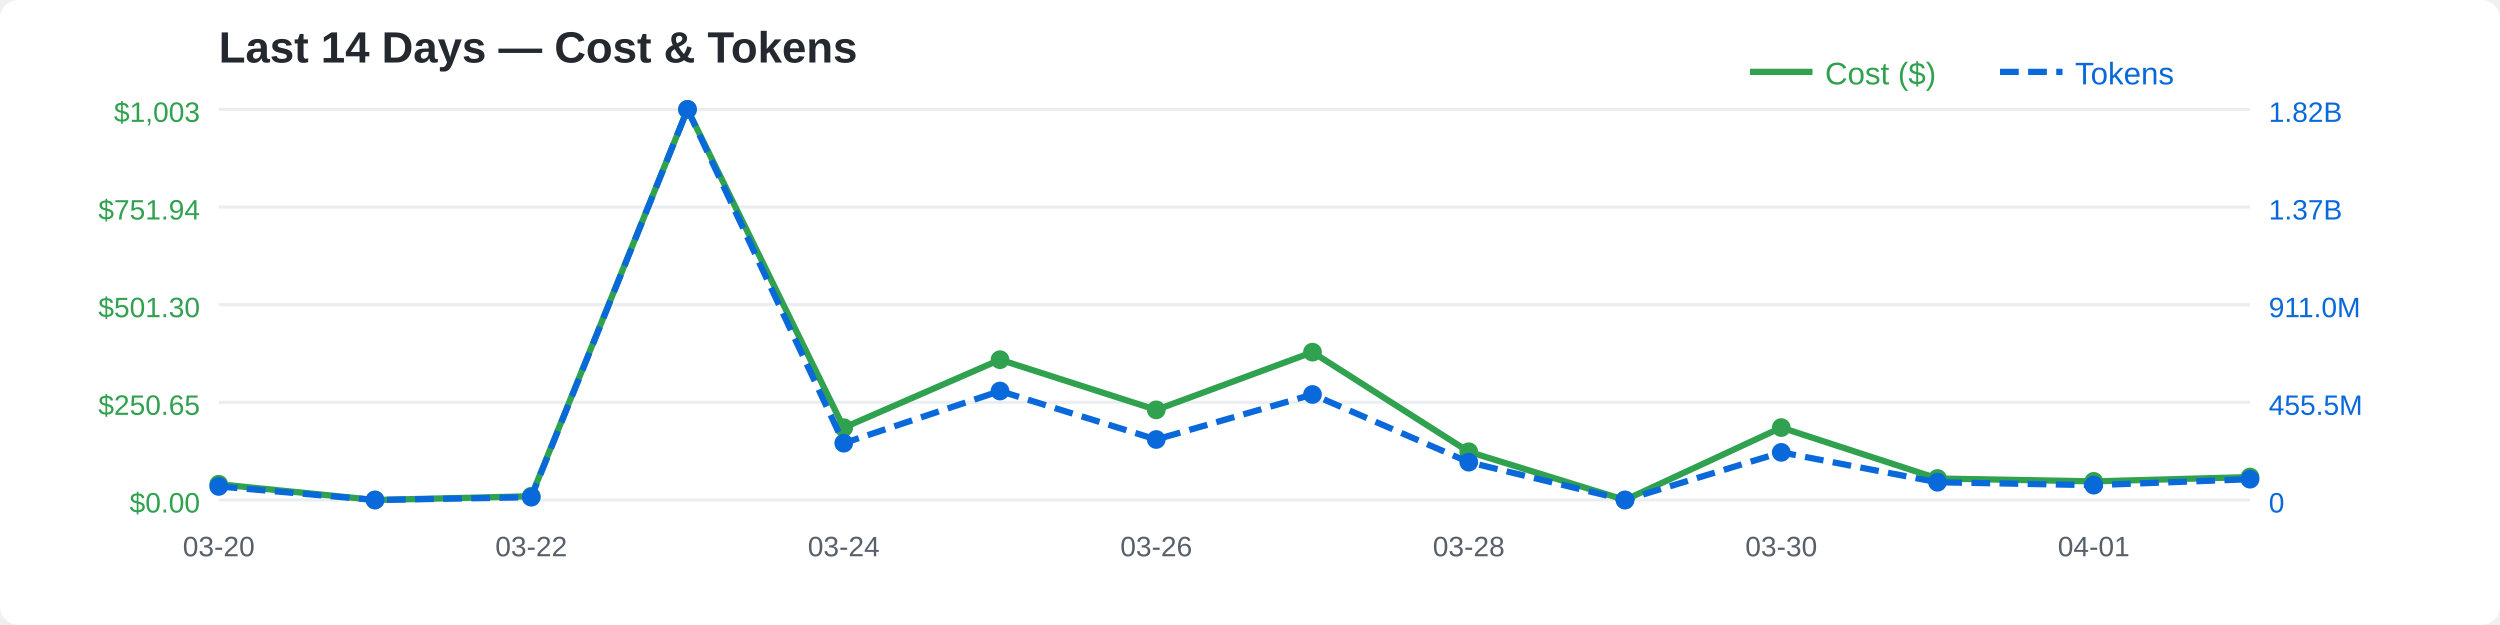
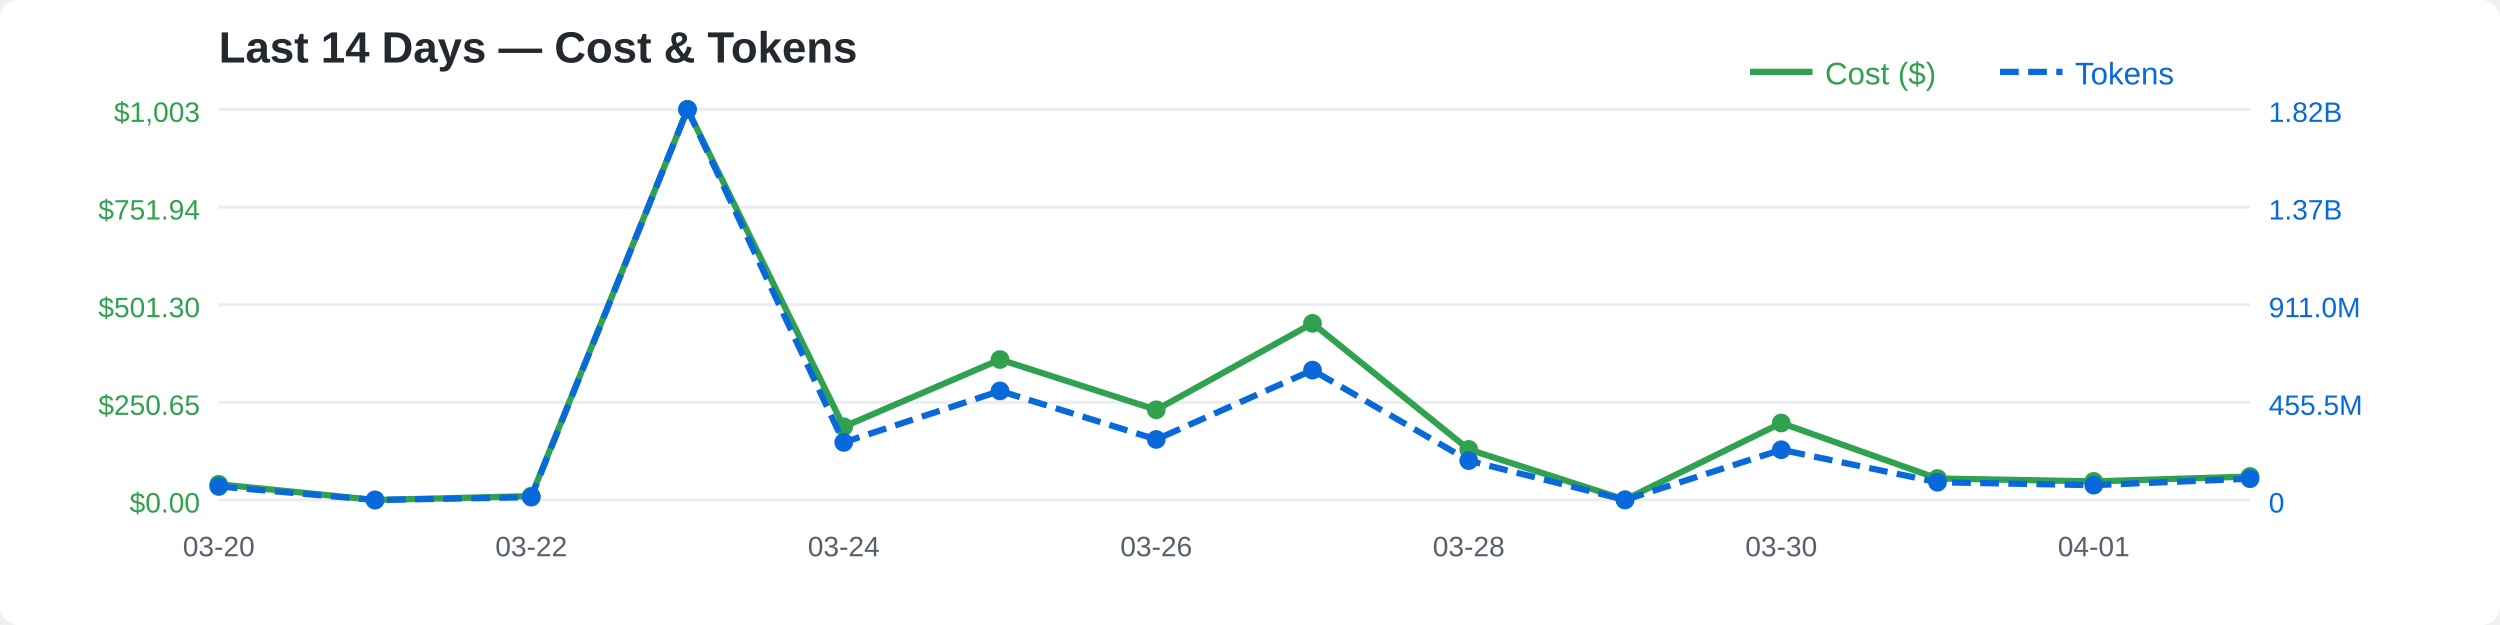
<svg xmlns="http://www.w3.org/2000/svg" width="800" height="200" viewBox="0 0 800 200">
  <rect width="800" height="200" fill="#ffffff" rx="6" />
  <text x="70" y="20" font-family="Arial, sans-serif" font-size="14" fill="#24292f" font-weight="bold">Last 14 Days — Cost &amp; Tokens</text>
  <line x1="70" y1="35.0" x2="720" y2="35.0" stroke="#ebedf0" stroke-width="1" />
  <line x1="70" y1="66.25" x2="720" y2="66.25" stroke="#ebedf0" stroke-width="1" />
  <line x1="70" y1="97.5" x2="720" y2="97.5" stroke="#ebedf0" stroke-width="1" />
  <line x1="70" y1="128.75" x2="720" y2="128.75" stroke="#ebedf0" stroke-width="1" />
  <line x1="70" y1="160.0" x2="720" y2="160.0" stroke="#ebedf0" stroke-width="1" />
  <text x="70.0" y="178" font-family="Arial, sans-serif" font-size="9" fill="#57606a" text-anchor="middle">03-20</text>
  <text x="170.0" y="178" font-family="Arial, sans-serif" font-size="9" fill="#57606a" text-anchor="middle">03-22</text>
  <text x="270.0" y="178" font-family="Arial, sans-serif" font-size="9" fill="#57606a" text-anchor="middle">03-24</text>
  <text x="370.0" y="178" font-family="Arial, sans-serif" font-size="9" fill="#57606a" text-anchor="middle">03-26</text>
  <text x="470.0" y="178" font-family="Arial, sans-serif" font-size="9" fill="#57606a" text-anchor="middle">03-28</text>
  <text x="570.0" y="178" font-family="Arial, sans-serif" font-size="9" fill="#57606a" text-anchor="middle">03-30</text>
  <text x="670.0" y="178" font-family="Arial, sans-serif" font-size="9" fill="#57606a" text-anchor="middle">04-01</text>
  <text x="64" y="39.0" font-family="Arial, sans-serif" font-size="9" fill="#30a14e" text-anchor="end">$1,003</text>
  <text x="64" y="70.25" font-family="Arial, sans-serif" font-size="9" fill="#30a14e" text-anchor="end">$751.94</text>
  <text x="64" y="101.5" font-family="Arial, sans-serif" font-size="9" fill="#30a14e" text-anchor="end">$501.30</text>
  <text x="64" y="132.75" font-family="Arial, sans-serif" font-size="9" fill="#30a14e" text-anchor="end">$250.65</text>
  <text x="64" y="164.0" font-family="Arial, sans-serif" font-size="9" fill="#30a14e" text-anchor="end">$0.00</text>
  <text x="726" y="39.0" font-family="Arial, sans-serif" font-size="9" fill="#0969da">1.82B</text>
  <text x="726" y="70.25" font-family="Arial, sans-serif" font-size="9" fill="#0969da">1.37B</text>
  <text x="726" y="101.5" font-family="Arial, sans-serif" font-size="9" fill="#0969da">911.0M</text>
  <text x="726" y="132.75" font-family="Arial, sans-serif" font-size="9" fill="#0969da">455.5M</text>
  <text x="726" y="164.0" font-family="Arial, sans-serif" font-size="9" fill="#0969da">0</text>
-   <polyline points="70.0,154.966 120.0,160.0 170.0,158.795 220.0,35.0 270.0,136.859 320.0,115.101 370.0,131.16 420.0,112.691 470.0,144.567 520.0,160.0 570.0,136.82 620.0,153.123 670.0,154.041 720.0,152.652" fill="none" stroke="#30a14e" stroke-width="2" />
+   <polyline points="70.0,154.966 120.0,160.0 170.0,158.76 220.0,35.0 270.0,136.555 320.0,115.049 370.0,131.132 420.0,103.474 470.0,143.823 520.0,159.89 570.0,135.361 620.0,153.123 670.0,154.041 720.0,152.483" fill="none" stroke="#30a14e" stroke-width="2" />
  <circle cx="70.0" cy="154.966" r="3" fill="#30a14e">
    </circle>
  <circle cx="120.0" cy="160.0" r="3" fill="#30a14e">
    </circle>
-   <circle cx="170.0" cy="158.795" r="3" fill="#30a14e">
+   <circle cx="170.0" cy="158.76" r="3" fill="#30a14e">
    </circle>
  <circle cx="220.0" cy="35.0" r="3" fill="#30a14e">
    </circle>
-   <circle cx="270.0" cy="136.859" r="3" fill="#30a14e">
+   <circle cx="270.0" cy="136.555" r="3" fill="#30a14e">
    </circle>
-   <circle cx="320.0" cy="115.101" r="3" fill="#30a14e">
+   <circle cx="320.0" cy="115.049" r="3" fill="#30a14e">
    </circle>
-   <circle cx="370.0" cy="131.16" r="3" fill="#30a14e">
+   <circle cx="370.0" cy="131.132" r="3" fill="#30a14e">
    </circle>
-   <circle cx="420.0" cy="112.691" r="3" fill="#30a14e">
+   <circle cx="420.0" cy="103.474" r="3" fill="#30a14e">
    </circle>
-   <circle cx="470.0" cy="144.567" r="3" fill="#30a14e">
+   <circle cx="470.0" cy="143.823" r="3" fill="#30a14e">
    </circle>
-   <circle cx="520.0" cy="160.0" r="3" fill="#30a14e">
+   <circle cx="520.0" cy="159.89" r="3" fill="#30a14e">
    </circle>
-   <circle cx="570.0" cy="136.82" r="3" fill="#30a14e">
+   <circle cx="570.0" cy="135.361" r="3" fill="#30a14e">
    </circle>
  <circle cx="620.0" cy="153.123" r="3" fill="#30a14e">
    </circle>
  <circle cx="670.0" cy="154.041" r="3" fill="#30a14e">
    </circle>
-   <circle cx="720.0" cy="152.652" r="3" fill="#30a14e">
+   <circle cx="720.0" cy="152.483" r="3" fill="#30a14e">
    </circle>
-   <polyline points="70.0,155.662 120.0,160.0 170.0,159.105 220.0,35.0 270.0,141.82 320.0,125.128 370.0,140.638 420.0,126.233 470.0,147.898 520.0,160.0 570.0,144.758 620.0,154.321 670.0,155.252 720.0,153.345" fill="none" stroke="#0969da" stroke-width="2" stroke-dasharray="6,3" />
+   <polyline points="70.0,155.662 120.0,160.0 170.0,159.091 220.0,35.0 270.0,141.567 320.0,125.09 370.0,140.628 420.0,118.438 470.0,147.4 520.0,159.99 570.0,143.918 620.0,154.321 670.0,155.252 720.0,153.178" fill="none" stroke="#0969da" stroke-width="2" stroke-dasharray="6,3" />
  <circle cx="70.0" cy="155.662" r="3" fill="#0969da">
    </circle>
  <circle cx="120.0" cy="160.0" r="3" fill="#0969da">
    </circle>
-   <circle cx="170.0" cy="159.105" r="3" fill="#0969da">
+   <circle cx="170.0" cy="159.091" r="3" fill="#0969da">
    </circle>
  <circle cx="220.0" cy="35.0" r="3" fill="#0969da">
    </circle>
-   <circle cx="270.0" cy="141.82" r="3" fill="#0969da">
+   <circle cx="270.0" cy="141.567" r="3" fill="#0969da">
    </circle>
-   <circle cx="320.0" cy="125.128" r="3" fill="#0969da">
+   <circle cx="320.0" cy="125.09" r="3" fill="#0969da">
    </circle>
-   <circle cx="370.0" cy="140.638" r="3" fill="#0969da">
+   <circle cx="370.0" cy="140.628" r="3" fill="#0969da">
    </circle>
-   <circle cx="420.0" cy="126.233" r="3" fill="#0969da">
+   <circle cx="420.0" cy="118.438" r="3" fill="#0969da">
    </circle>
-   <circle cx="470.0" cy="147.898" r="3" fill="#0969da">
+   <circle cx="470.0" cy="147.4" r="3" fill="#0969da">
    </circle>
-   <circle cx="520.0" cy="160.0" r="3" fill="#0969da">
+   <circle cx="520.0" cy="159.99" r="3" fill="#0969da">
    </circle>
-   <circle cx="570.0" cy="144.758" r="3" fill="#0969da">
+   <circle cx="570.0" cy="143.918" r="3" fill="#0969da">
    </circle>
  <circle cx="620.0" cy="154.321" r="3" fill="#0969da">
    </circle>
  <circle cx="670.0" cy="155.252" r="3" fill="#0969da">
    </circle>
-   <circle cx="720.0" cy="153.345" r="3" fill="#0969da">
+   <circle cx="720.0" cy="153.178" r="3" fill="#0969da">
    </circle>
  <line x1="560" y1="23" x2="580" y2="23" stroke="#30a14e" stroke-width="2" />
  <text x="584" y="27" font-family="Arial, sans-serif" font-size="10" fill="#30a14e">Cost ($)</text>
  <line x1="640" y1="23" x2="660" y2="23" stroke="#0969da" stroke-width="2" stroke-dasharray="6,3" />
  <text x="664" y="27" font-family="Arial, sans-serif" font-size="10" fill="#0969da">Tokens</text>
</svg>
